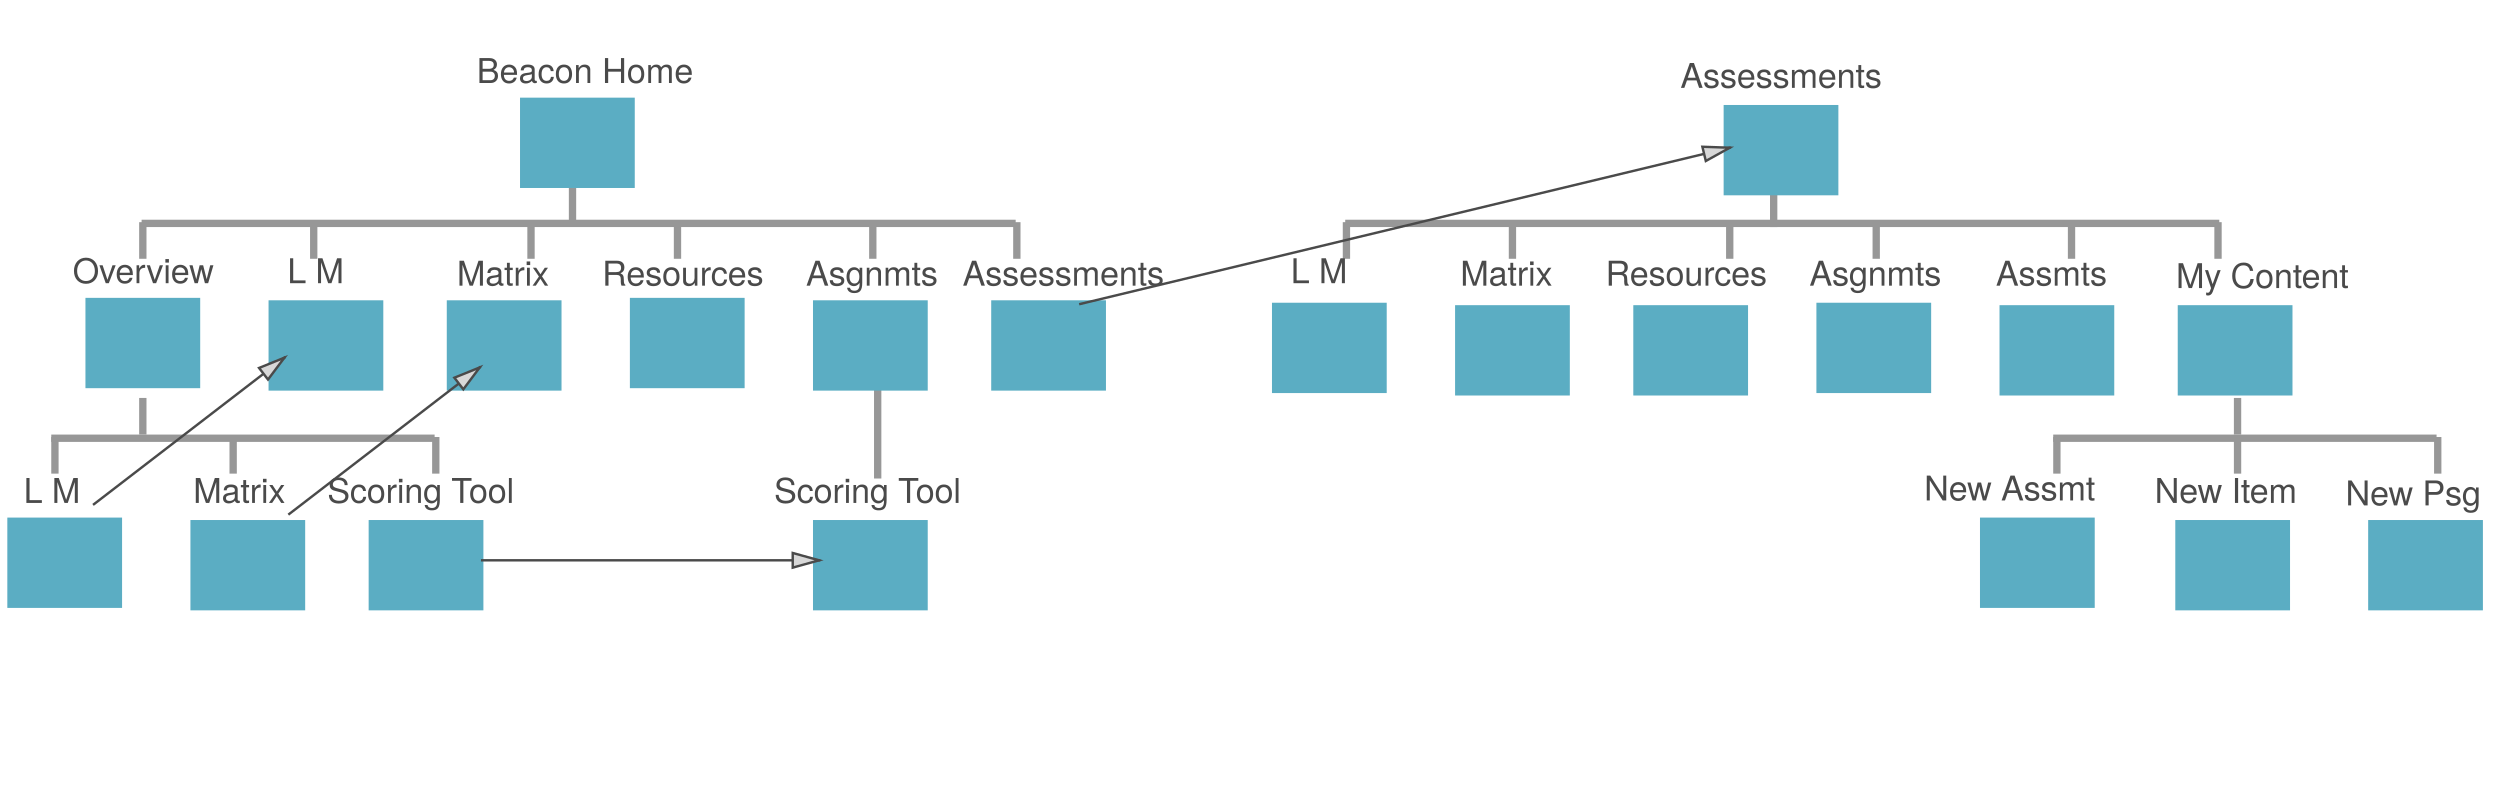
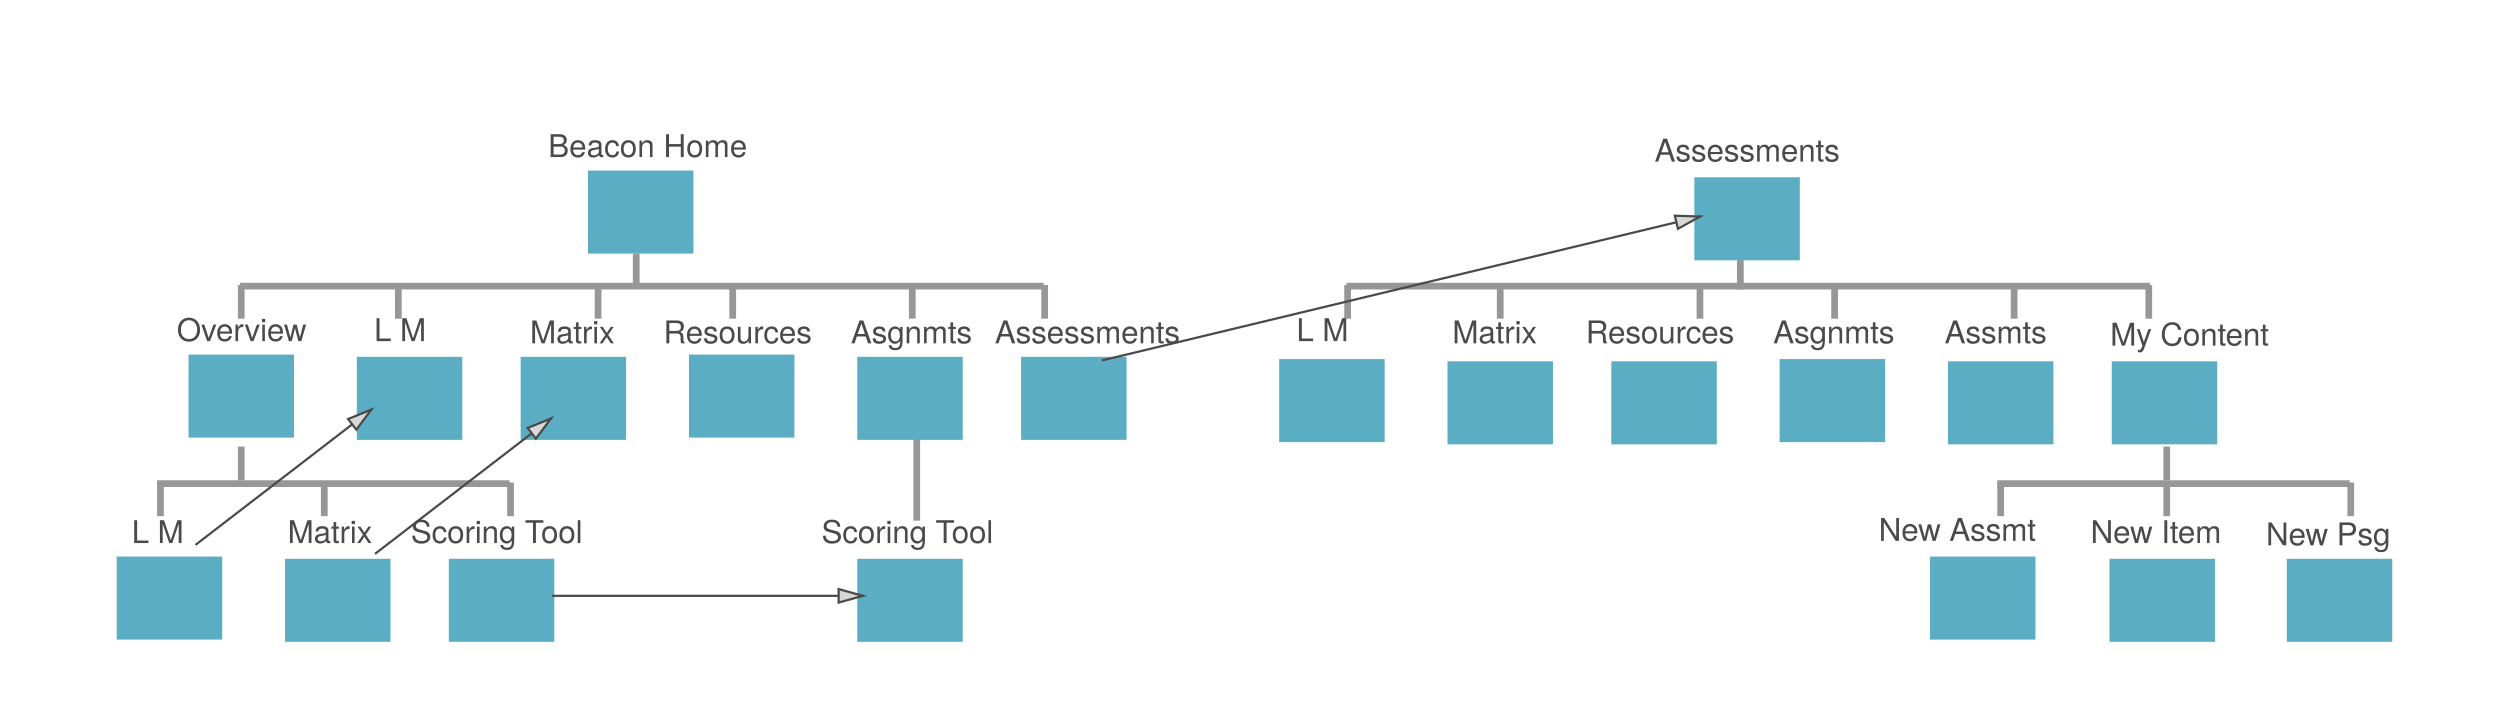
- <svg xmlns="http://www.w3.org/2000/svg" width="1024px" height="324px" viewBox="0 0 1024 324" version="1.1">
+ <svg xmlns="http://www.w3.org/2000/svg" width="1114px" height="324px" viewBox="0 0 1114 324" version="1.1" style="background: #FFFFFF;">
  <defs />
  <g id="Page-2" stroke="none" stroke-width="1" fill="none" fill-rule="evenodd">
    <g id="ia_before">
-       <g id="lines" transform="translate(-117, 78)" stroke="#979797" stroke-width="3" stroke-linecap="square">
+       <g id="lines" transform="translate(-68, 114)" stroke="#979797" stroke-width="3" stroke-linecap="square">
        <path d="M176.5,13.5 L531.52,13.5" id="Line-Copy-14" />
        <path d="M669.5,13.5 L1024.52,13.5" id="Line-Copy-15" />
        <path d="M959.5,101.5 L1113.52,101.5" id="Line-Copy-16" />
        <path d="M139.5,101.5 L293.52,101.5" id="Line-Copy-17" />
        <path d="M351.5,0.5 L351.5,12.5" id="Line-Copy-14" />
        <path d="M175.5,14.5 L175.5,26.5" id="Line-Copy-28" />
        <path d="M245.5,14.5 L245.5,26.5" id="Line-Copy-29" />
        <path d="M334.5,14.5 L334.5,26.5" id="Line-Copy-30" />
        <path d="M394.5,14.5 L394.5,26.5" id="Line-Copy-31" />
        <path d="M474.5,14.5 L474.5,26.5" id="Line-Copy-32" />
        <path d="M533.5,14.5 L533.5,26.5" id="Line-Copy-33" />
        <path d="M668.5,14.5 L668.5,26.5" id="Line-Copy-39" />
        <path d="M736.5,14.5 L736.5,26.5" id="Line-Copy-38" />
        <path d="M825.5,14.5 L825.5,26.5" id="Line-Copy-37" />
        <path d="M885.5,14.5 L885.5,26.5" id="Line-Copy-36" />
        <path d="M965.5,14.5 L965.5,26.5" id="Line-Copy-35" />
        <path d="M1025.5,14.5 L1025.5,26.5" id="Line-Copy-34" />
        <path d="M843.5,1.5 L843.5,13.5" id="Line-Copy-18" />
        <path d="M1033.5,86.5 L1033.5,98.5" id="Line-Copy-19" />
        <path d="M476.5,81.5 L476.5,116.5" id="Line-Copy-20" />
        <path d="M175.5,86.5 L175.5,98.5" id="Line-Copy-21" />
        <path d="M139.5,102.5 L139.5,114.5" id="Line-Copy-22" />
        <path d="M212.5,102.5 L212.5,114.5" id="Line-Copy-23" />
        <path d="M295.5,102.5 L295.5,114.5" id="Line-Copy-24" />
        <path d="M959.5,102.5 L959.5,114.5" id="Line-Copy-27" />
        <path d="M1033.5,102.5 L1033.5,114.5" id="Line-Copy-26" />
        <path d="M1115.5,102.5 L1115.5,114.5" id="Line-Copy-25" />
      </g>
-       <g id="boxes" transform="translate(3, 40)" fill="#5BADC3">
+       <g id="boxes" transform="translate(52, 76)" fill="#5BADC3">
        <rect id="Rectangle-1-Copy-11" x="210" y="0" width="47" height="37" />
        <rect id="Rectangle-1-Copy-31" x="703" y="3" width="47" height="37" />
        <rect id="Rectangle-1-Copy-30" x="330" y="173" width="47" height="37" />
        <rect id="Rectangle-1-Copy-12" x="32" y="82" width="47" height="37" />
        <rect id="Rectangle-1-Copy-13" x="107" y="83" width="47" height="37" />
        <rect id="Rectangle-1-Copy-14" x="180" y="83" width="47" height="37" />
        <rect id="Rectangle-1-Copy-17" x="255" y="82" width="47" height="37" />
        <rect id="Rectangle-1-Copy-16" x="330" y="83" width="47" height="37" />
        <rect id="Rectangle-1-Copy-15" x="403" y="83" width="47" height="37" />
        <rect id="Rectangle-1-Copy-26" x="0" y="172" width="47" height="37" />
        <rect id="Rectangle-1-Copy-25" x="75" y="173" width="47" height="37" />
        <rect id="Rectangle-1-Copy-24" x="148" y="173" width="47" height="37" />
        <rect id="Rectangle-1-Copy-29" x="808" y="172" width="47" height="37" />
        <rect id="Rectangle-1-Copy-28" x="888" y="173" width="47" height="37" />
        <rect id="Rectangle-1-Copy-27" x="967" y="173" width="47" height="37" />
        <rect id="Rectangle-1-Copy-23" x="518" y="84" width="47" height="37" />
        <rect id="Rectangle-1-Copy-22" x="593" y="85" width="47" height="37" />
        <rect id="Rectangle-1-Copy-21" x="666" y="85" width="47" height="37" />
        <rect id="Rectangle-1-Copy-20" x="741" y="84" width="47" height="37" />
        <rect id="Rectangle-1-Copy-19" x="816" y="85" width="47" height="37" />
        <rect id="Rectangle-1-Copy-18" x="889" y="85" width="47" height="37" />
      </g>
-       <g id="labels" transform="translate(-29, 21)">
-         <text id="New--Assmt" font-family="Helvetica Neue" font-size="14" font-weight="normal" line-spacing="35" letter-spacing="-0.07" fill="#4A4A4A">
+       <g id="labels" transform="translate(20, 57)">
+         <text id="New--Assmt" font-family="HelveticaNeue, Helvetica Neue" font-size="14" font-weight="normal" line-spacing="35" letter-spacing="-0.07" fill="#4A4A4A">
          <tspan x="817.137" y="184">New  Assmt</tspan>
        </text>
-         <text id="L-M" font-family="Helvetica Neue" font-size="14" font-weight="normal" line-spacing="35" letter-spacing="-0.07" fill="#4A4A4A">
+         <text id="L-M" font-family="HelveticaNeue, Helvetica Neue" font-size="14" font-weight="normal" line-spacing="35" letter-spacing="-0.07" fill="#4A4A4A">
          <tspan x="38.68" y="185">L M</tspan>
        </text>
-         <text id="L-M-Copy" font-family="Helvetica Neue" font-size="14" font-weight="normal" line-spacing="35" letter-spacing="-0.07" fill="#4A4A4A">
+         <text id="L-M-Copy" font-family="HelveticaNeue, Helvetica Neue" font-size="14" font-weight="normal" line-spacing="35" letter-spacing="-0.07" fill="#4A4A4A">
          <tspan x="146.68" y="95">L M</tspan>
        </text>
-         <text id="Overview" font-family="Helvetica Neue" font-size="14" font-weight="normal" line-spacing="35" letter-spacing="-0.07" fill="#4A4A4A">
+         <text id="Overview" font-family="HelveticaNeue, Helvetica Neue" font-size="14" font-weight="normal" line-spacing="35" letter-spacing="-0.07" fill="#4A4A4A">
          <tspan x="58.761" y="95">Overview</tspan>
        </text>
-         <text id="Matrix" font-family="Helvetica Neue" font-size="14" font-weight="normal" line-spacing="35" letter-spacing="-0.07" fill="#4A4A4A">
+         <text id="Matrix" font-family="HelveticaNeue, Helvetica Neue" font-size="14" font-weight="normal" line-spacing="35" letter-spacing="-0.07" fill="#4A4A4A">
          <tspan x="108.148" y="185">Matrix</tspan>
        </text>
-         <text id="Matrix-Copy" font-family="Helvetica Neue" font-size="14" font-weight="normal" line-spacing="35" letter-spacing="-0.07" fill="#4A4A4A">
+         <text id="Matrix-Copy" font-family="HelveticaNeue, Helvetica Neue" font-size="14" font-weight="normal" line-spacing="35" letter-spacing="-0.07" fill="#4A4A4A">
          <tspan x="216.148" y="96">Matrix</tspan>
        </text>
-         <text id="Scoring-Tool" font-family="Helvetica Neue" font-size="14" font-weight="normal" line-spacing="35" letter-spacing="-0.07" fill="#4A4A4A">
+         <text id="Scoring-Tool" font-family="HelveticaNeue, Helvetica Neue" font-size="14" font-weight="normal" line-spacing="35" letter-spacing="-0.07" fill="#4A4A4A">
          <tspan x="163.045" y="185">Scoring Tool</tspan>
        </text>
-         <text id="Scoring-Tool-Copy" font-family="Helvetica Neue" font-size="14" font-weight="normal" line-spacing="35" letter-spacing="-0.07" fill="#4A4A4A">
+         <text id="Scoring-Tool-Copy" font-family="HelveticaNeue, Helvetica Neue" font-size="14" font-weight="normal" line-spacing="35" letter-spacing="-0.07" fill="#4A4A4A">
          <tspan x="346.045" y="185">Scoring Tool</tspan>
        </text>
-         <text id="Asgnmts" font-family="Helvetica Neue" font-size="14" font-weight="normal" line-spacing="35" letter-spacing="-0.07" fill="#4A4A4A">
+         <text id="Asgnmts" font-family="HelveticaNeue, Helvetica Neue" font-size="14" font-weight="normal" line-spacing="35" letter-spacing="-0.07" fill="#4A4A4A">
          <tspan x="359.133" y="96">Asgnmts</tspan>
        </text>
-         <text id="Assessments" font-family="Helvetica Neue" font-size="14" font-weight="normal" line-spacing="35" letter-spacing="-0.07" fill="#4A4A4A">
+         <text id="Assessments" font-family="HelveticaNeue, Helvetica Neue" font-size="14" font-weight="normal" line-spacing="35" letter-spacing="-0.07" fill="#4A4A4A">
          <tspan x="423.273" y="96">Assessments</tspan>
        </text>
-         <text id="Assessments-Copy" font-family="Helvetica Neue" font-size="14" font-weight="normal" line-spacing="35" letter-spacing="-0.07" fill="#4A4A4A">
+         <text id="Assessments-Copy" font-family="HelveticaNeue, Helvetica Neue" font-size="14" font-weight="normal" line-spacing="35" letter-spacing="-0.07" fill="#4A4A4A">
          <tspan x="717.273" y="15">Assessments</tspan>
        </text>
-         <text id="Resources" font-family="Helvetica Neue" font-size="14" font-weight="normal" line-spacing="35" letter-spacing="-0.07" fill="#4A4A4A">
+         <text id="Resources" font-family="HelveticaNeue, Helvetica Neue" font-size="14" font-weight="normal" line-spacing="35" letter-spacing="-0.07" fill="#4A4A4A">
          <tspan x="275.638" y="96">Resources</tspan>
        </text>
-         <text id="L-M-Copy-2" font-family="Helvetica Neue" font-size="14" font-weight="normal" line-spacing="35" letter-spacing="-0.07" fill="#4A4A4A">
+         <text id="L-M-Copy-2" font-family="HelveticaNeue, Helvetica Neue" font-size="14" font-weight="normal" line-spacing="35" letter-spacing="-0.07" fill="#4A4A4A">
          <tspan x="557.68" y="95">L M</tspan>
        </text>
-         <text id="Matrix-Copy-2" font-family="Helvetica Neue" font-size="14" font-weight="normal" line-spacing="35" letter-spacing="-0.07" fill="#4A4A4A">
+         <text id="Matrix-Copy-2" font-family="HelveticaNeue, Helvetica Neue" font-size="14" font-weight="normal" line-spacing="35" letter-spacing="-0.07" fill="#4A4A4A">
          <tspan x="627.148" y="96">Matrix</tspan>
        </text>
-         <text id="Asgnmts-Copy" font-family="Helvetica Neue" font-size="14" font-weight="normal" line-spacing="35" letter-spacing="-0.07" fill="#4A4A4A">
+         <text id="Asgnmts-Copy" font-family="HelveticaNeue, Helvetica Neue" font-size="14" font-weight="normal" line-spacing="35" letter-spacing="-0.07" fill="#4A4A4A">
          <tspan x="770.133" y="96">Asgnmts</tspan>
        </text>
-         <text id="Assmts" font-family="Helvetica Neue" font-size="14" font-weight="normal" line-spacing="35" letter-spacing="-0.07" fill="#4A4A4A">
+         <text id="Assmts" font-family="HelveticaNeue, Helvetica Neue" font-size="14" font-weight="normal" line-spacing="35" letter-spacing="-0.07" fill="#4A4A4A">
          <tspan x="846.508" y="96">Assmts</tspan>
        </text>
-         <text id="My-Content" font-family="Helvetica Neue" font-size="14" font-weight="normal" line-spacing="35" letter-spacing="-0.07" fill="#4A4A4A">
+         <text id="My-Content" font-family="HelveticaNeue, Helvetica Neue" font-size="14" font-weight="normal" line-spacing="35" letter-spacing="-0.07" fill="#4A4A4A">
          <tspan x="920.292" y="97">My Content</tspan>
        </text>
-         <text id="Resources-Copy" font-family="Helvetica Neue" font-size="14" font-weight="normal" line-spacing="35" letter-spacing="-0.07" fill="#4A4A4A">
+         <text id="Resources-Copy" font-family="HelveticaNeue, Helvetica Neue" font-size="14" font-weight="normal" line-spacing="35" letter-spacing="-0.07" fill="#4A4A4A">
          <tspan x="686.638" y="96">Resources</tspan>
        </text>
-         <text id="New--Item-Copy" font-family="Helvetica Neue" font-size="14" font-weight="normal" line-spacing="35" letter-spacing="-0.07" fill="#4A4A4A">
+         <text id="New--Item-Copy" font-family="HelveticaNeue, Helvetica Neue" font-size="14" font-weight="normal" line-spacing="35" letter-spacing="-0.07" fill="#4A4A4A">
          <tspan x="911.556" y="185">New  Item</tspan>
        </text>
-         <text id="New--Psg" font-family="Helvetica Neue" font-size="14" font-weight="normal" line-spacing="35" letter-spacing="-0.07" fill="#4A4A4A">
+         <text id="New--Psg" font-family="HelveticaNeue, Helvetica Neue" font-size="14" font-weight="normal" line-spacing="35" letter-spacing="-0.07" fill="#4A4A4A">
          <tspan x="989.725" y="186">New  Psg</tspan>
        </text>
-         <text id="Beacon-Home-Copy" font-family="Helvetica Neue" font-size="14" font-weight="normal" line-spacing="35" fill="#4A4A4A">
+         <text id="Beacon-Home-Copy" font-family="HelveticaNeue, Helvetica Neue" font-size="14" font-weight="normal" line-spacing="35" fill="#4A4A4A">
          <tspan x="224.27" y="13">Beacon Home</tspan>
        </text>
        <g id="arrows" transform="translate(67, 39)" stroke="#4A4A4A" stroke-linecap="square" fill="#D8D8D8">
          <path d="M0.5,146.5 L78.5,86.5" id="Line" />
          <path id="Line-decoration-1" d="M78.5,86.5 L68.111,90.707 L71.769,95.463 L78.5,86.5 Z" />
          <path d="M80.5,150.5 L158.5,90.5" id="Line-Copy-4" />
          <path id="Line-Copy-4-decoration-1" d="M158.5,90.5 L148.111,94.707 L151.769,99.463 L158.5,90.5 Z" />
          <path d="M404.5,64.5 L670.5,0.5" id="Line-Copy-6" />
          <path id="Line-Copy-6-decoration-1" d="M670.5,0.5 L659.298,0.11 L660.701,5.943 L670.5,0.5 Z" />
          <path d="M159.5,169.5 L297.5,169.5" id="Line-Copy-5" />
          <path id="Line-Copy-5-decoration-1" d="M297.5,169.5 L286.7,166.5 L286.7,172.5 L297.5,169.5 Z" />
        </g>
      </g>
    </g>
  </g>
</svg>
